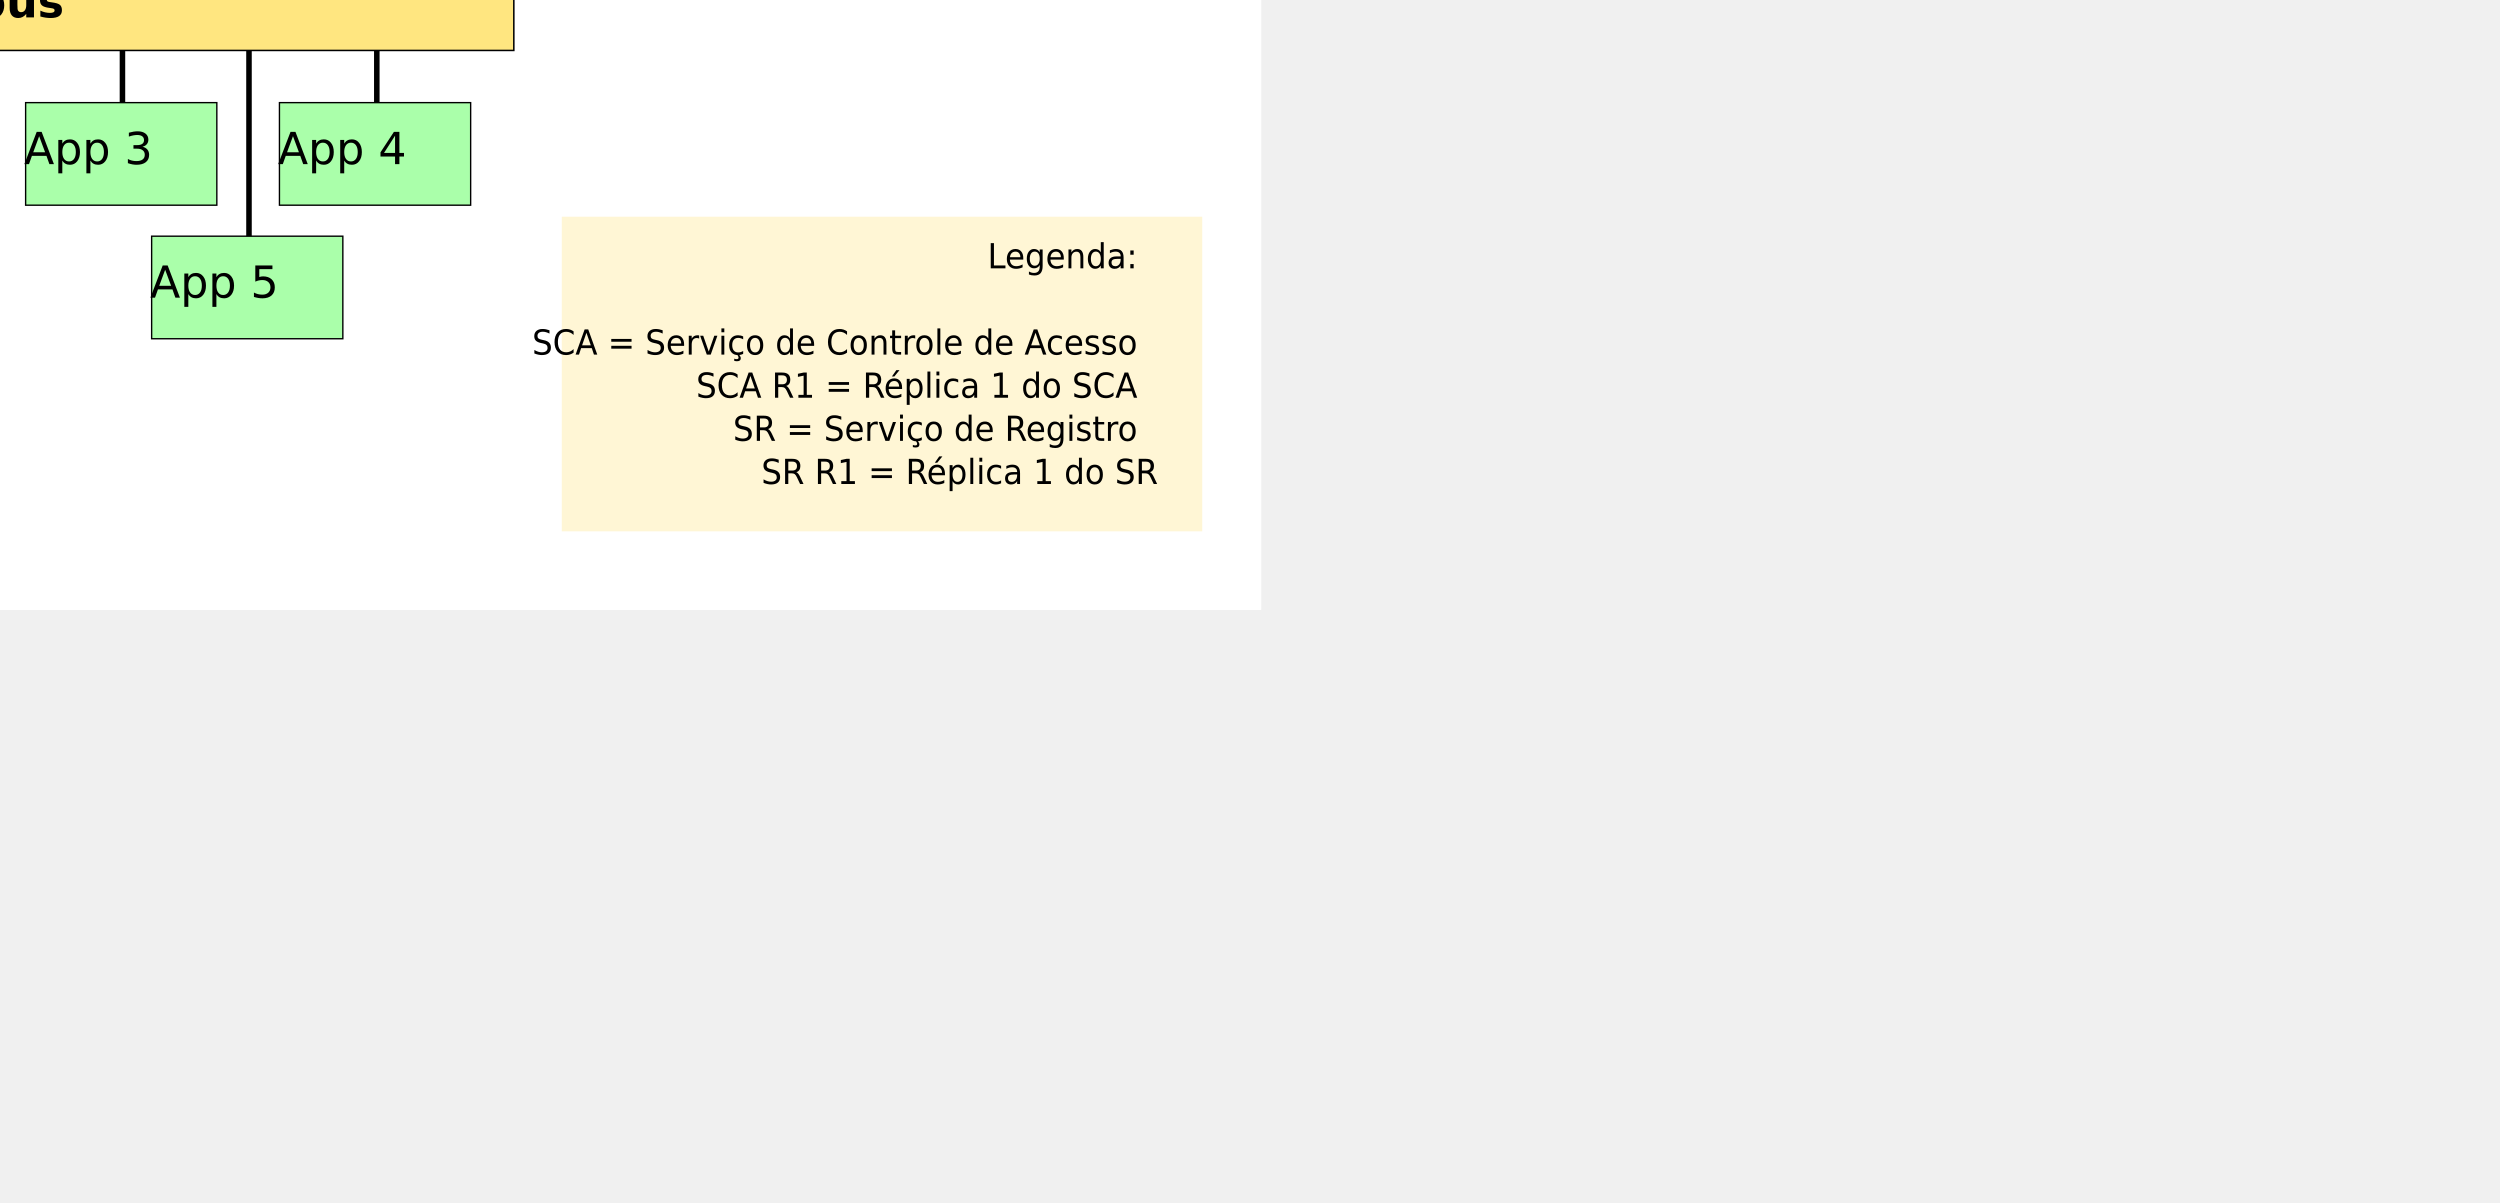
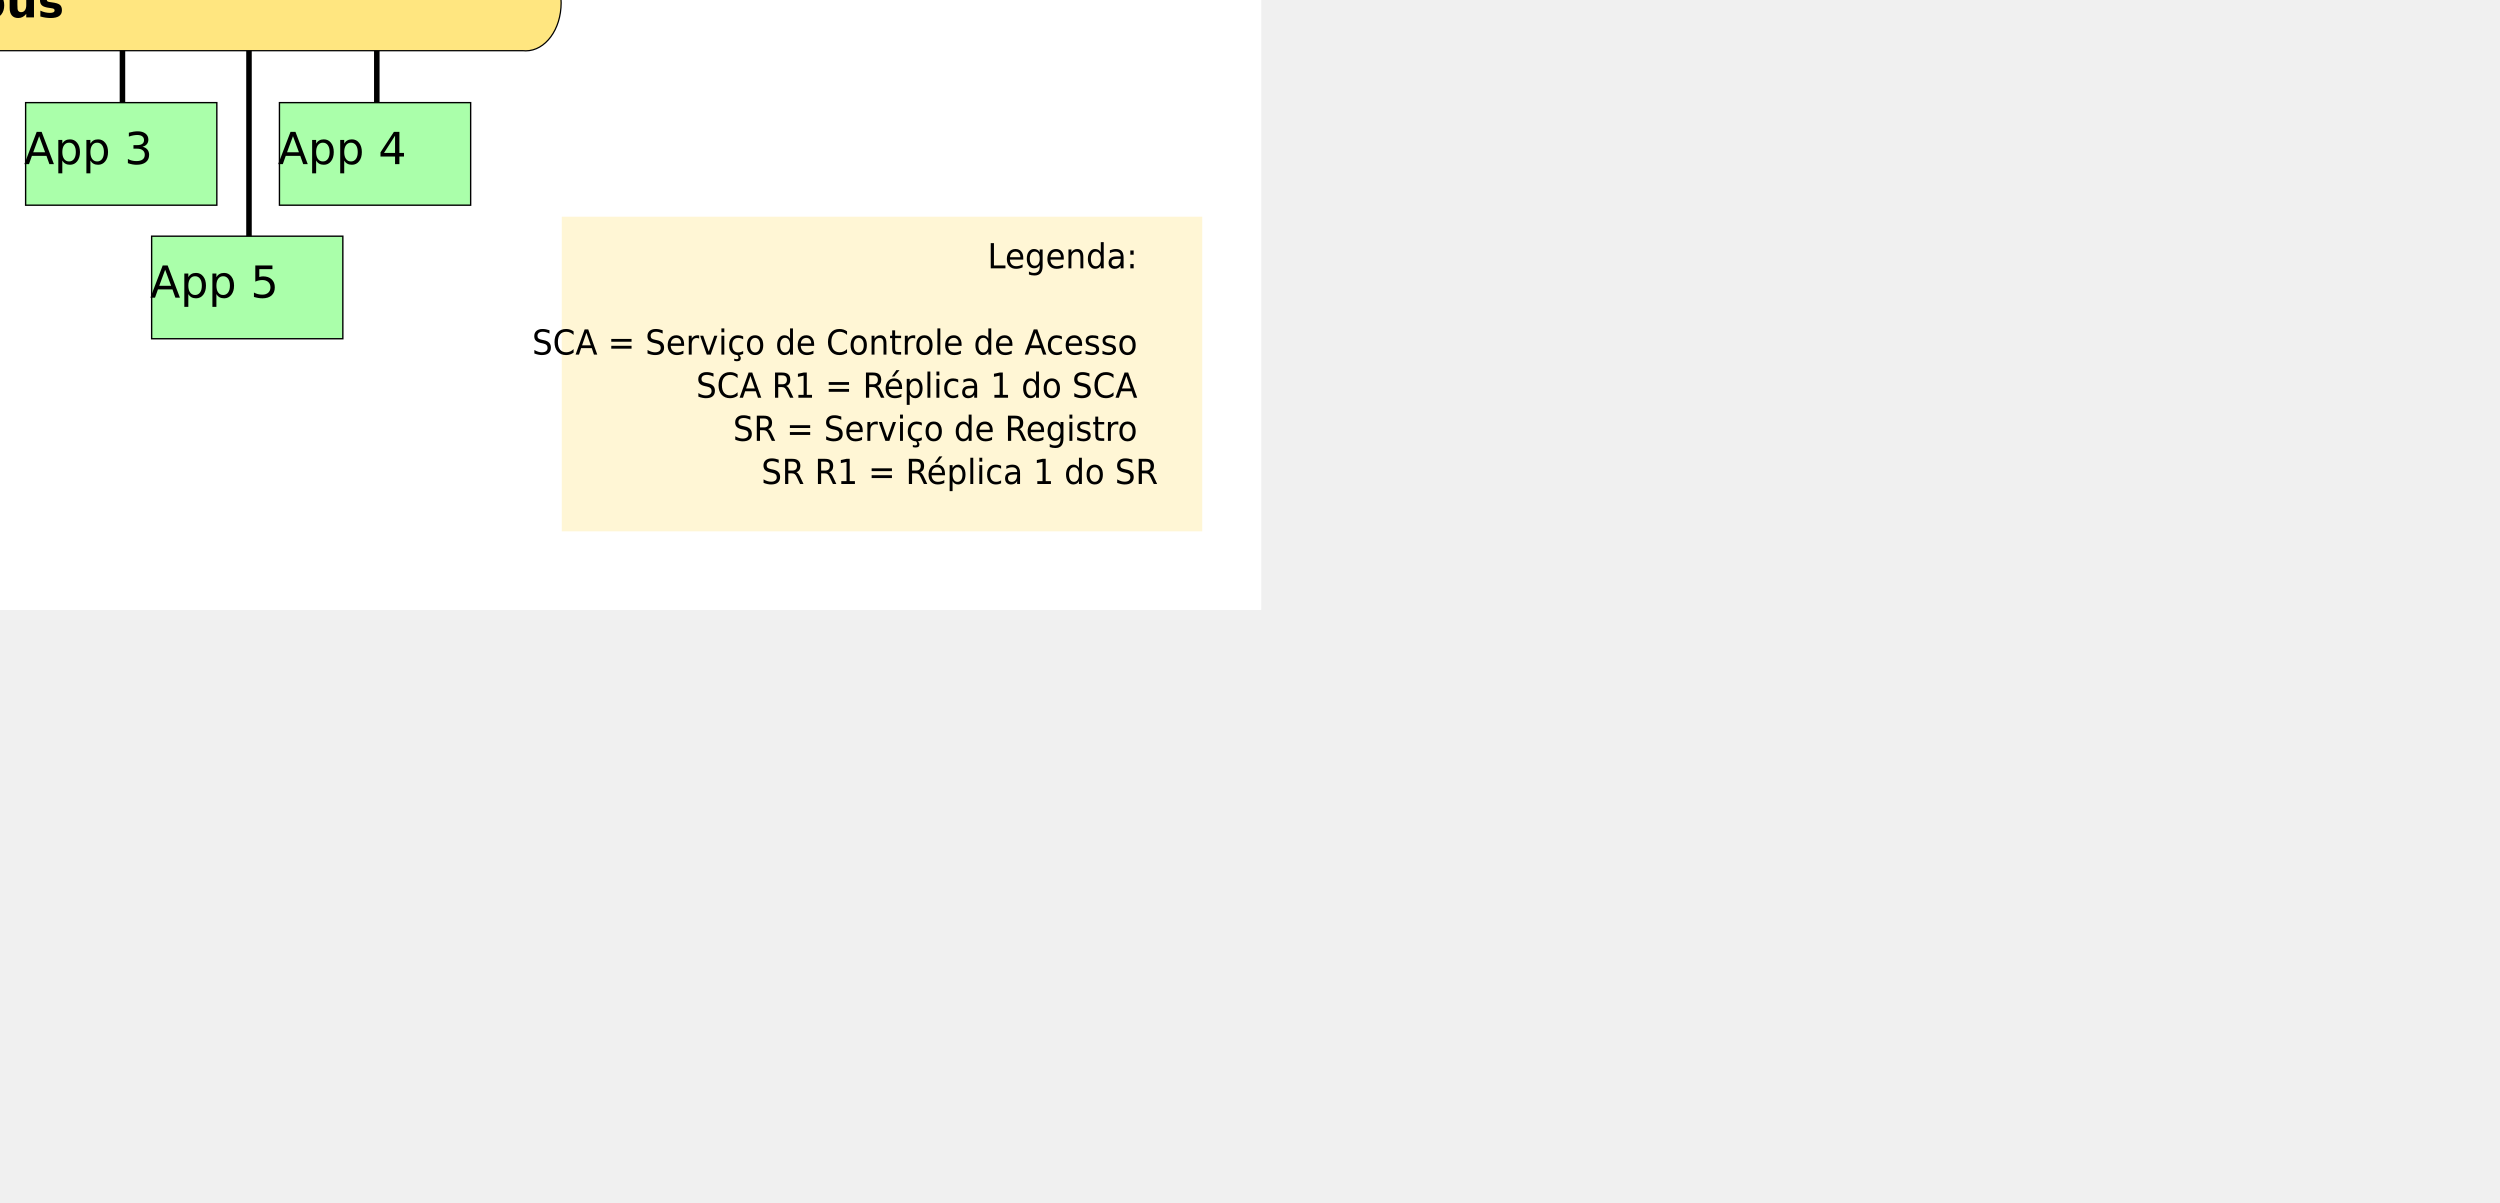
<svg xmlns="http://www.w3.org/2000/svg" id="svg2" version="1.1" width="100%" height="100%">
  <defs id="defs6">
    </defs>
  <rect style="fill:#ffffff;fill-opacity:1;stroke:none" id="rect3854" width="4521.309" height="2174.293" x="-2240.334" y="-1071.129" />
  <path style="fill:none;stroke:#000000;stroke-width:10;stroke-linecap:butt;stroke-linejoin:miter;stroke-miterlimit:4;stroke-opacity:1;stroke-dasharray:none" d="m -674.169,80.21 0,360.681" id="path3814" />
  <path id="path3818" d="m -238.549,77.373 0,128.266" style="fill:none;stroke:#000000;stroke-width:10;stroke-linecap:butt;stroke-linejoin:miter;stroke-miterlimit:4;stroke-opacity:1;stroke-dasharray:none" />
  <path style="fill:none;stroke:#000000;stroke-width:10;stroke-linecap:butt;stroke-linejoin:miter;stroke-miterlimit:4;stroke-opacity:1;stroke-dasharray:none" d="m 221.451,77.373 0,128.266" id="path3820" />
  <path id="path3822" d="m 681.451,77.373 0,128.266" style="fill:none;stroke:#000000;stroke-width:10;stroke-linecap:butt;stroke-linejoin:miter;stroke-miterlimit:4;stroke-opacity:1;stroke-dasharray:none" />
  <path style="fill:none;stroke:#000000;stroke-width:10;stroke-linecap:butt;stroke-linejoin:miter;stroke-miterlimit:4;stroke-opacity:1;stroke-dasharray:none" d="m 450.305,77.373 0,369.571" id="path3828" />
-   <rect style="fill:#ffe680;fill-opacity:1;stroke:#000000;stroke-width:2.768;stroke-miterlimit:4;stroke-opacity:1;stroke-dasharray:none;stroke-dashoffset:0" id="rect12" width="1936.414" height="172.885" x="-1007.149" y="-81.65" />
  <rect style="fill:#f6ffd5;fill-opacity:1;stroke:#000000;stroke-width:3;stroke-miterlimit:4;stroke-dasharray:none" id="rect16" width="2104.724" height="661.837" x="-2162.275" y="-1003.033" />
  <path transform="matrix(1.042225,0,0,0.8890726,-224.877,-711.4486)" d="m -678.28,88.382 a 267.201,113.047 0 1 1 -534.403,0 267.201,113.047 0 1 1 534.403,0 z" id="path2921" style="fill:#5f8dd3;fill-opacity:1;stroke:#000000;stroke-width:3;stroke-miterlimit:4;stroke-opacity:1;stroke-dasharray:none;stroke-dashoffset:0" />
-   <text xml:space="preserve" style="font-size:80px;font-style:normal;font-weight:normal;text-align:center;text-anchor:middle;fill:#000000;fill-opacity:1;stroke:none;font-family:Bitstream Vera Sans" x="-45.219" y="31.458" id="text20">
-     <tspan id="tspan22" x="-45.219" y="31.458" style="font-weight:bold;-inkscape-font-specification:Bitstream Vera Sans Bold">Openbus</tspan>
-   </text>
  <text xml:space="preserve" style="font-size:80px;font-style:normal;font-weight:normal;text-align:center;text-anchor:middle;fill:#000000;fill-opacity:1;stroke:none;font-family:Bitstream Vera Sans" x="-653.726" y="-429.067" id="text48">
    <tspan id="tspan50" x="-653.726" y="-429.067">(...)</tspan>
  </text>
  <g id="g3789" transform="translate(2.74059,-184.1108)">
    <rect y="369.725" x="-415.436" height="185.478" width="345.799" id="rect18" style="fill:#aaffaa;fill-opacity:1;stroke:#000000;stroke-width:2.508;stroke-miterlimit:4;stroke-opacity:1;stroke-dasharray:none;stroke-dashoffset:0" />
    <text id="text52" y="480.962" x="-238.426" style="font-size:80px;font-style:normal;font-weight:normal;text-align:center;text-anchor:middle;fill:#000000;fill-opacity:1;stroke:none;font-family:Bitstream Vera Sans" xml:space="preserve">
      <tspan y="480.962" x="-238.426" id="tspan54">App 2</tspan>
    </text>
  </g>
  <text xml:space="preserve" style="font-size:58.26px;font-style:normal;font-weight:normal;text-align:center;text-anchor:middle;fill:#000000;fill-opacity:1;stroke:none;font-family:Bitstream Vera Sans" x="-866.473" y="976.227" id="text72">
-     <tspan id="tspan74" x="-866.473" y="976.227">Banco 1</tspan>
+     <tspan id="tspan74" x="-866.473" y="976.227">Database 1</tspan>
  </text>
-   <text xml:space="preserve" style="font-size:58.26px;font-style:normal;font-weight:normal;text-align:center;text-anchor:middle;fill:#000000;fill-opacity:1;stroke:none;font-family:Bitstream Vera Sans" x="-526.659" y="976.227" id="text76">
-     <tspan id="tspan78" x="-526.659" y="976.227">Banco 2</tspan>
+   <text xml:space="preserve" style="font-size:58.26px;font-style:normal;font-weight:normal;text-align:center;text-anchor:middle;fill:#000000;fill-opacity:1;stroke:none;font-family:Bitstream Vera Sans" x="-518.659" y="976.227" id="text76">
+     <tspan id="tspan78" x="-518.659" y="976.227">Database 2</tspan>
  </text>
  <text id="text2923" y="-610.778" x="-1205.557" style="font-size:61.303px;font-style:normal;font-weight:normal;text-align:center;text-anchor:middle;fill:#ffffff;fill-opacity:1;stroke:none;font-family:Bitstream Vera Sans" xml:space="preserve">
    <tspan y="-610.778" x="-1205.557" id="tspan2925">Monitor SCA R2</tspan>
  </text>
  <path style="fill:#5f8dd3;fill-opacity:1;stroke:#000000;stroke-width:3;stroke-miterlimit:4;stroke-opacity:1;stroke-dasharray:none;stroke-dashoffset:0" id="path108-7" d="m -678.28,88.382 a 267.201,113.047 0 1 1 -534.403,0 267.201,113.047 0 1 1 534.403,0 z" transform="matrix(1.042225,0,0,0.8890726,-853.2311,-711.4486)" />
  <text xml:space="preserve" style="font-size:61.303px;font-style:normal;font-weight:normal;text-align:center;text-anchor:middle;fill:#ffffff;fill-opacity:1;stroke:none;font-family:Bitstream Vera Sans" x="-1833.911" y="-610.778" id="text24">
    <tspan id="tspan26" x="-1833.911" y="-610.778">Monitor SCA R1</tspan>
  </text>
  <rect y="-566.989" x="-1742.871" height="154.635" width="268.036" id="rect2905" style="fill:#3771c8;fill-opacity:1;stroke:#000000;stroke-width:2.016;stroke-miterlimit:4;stroke-opacity:1;stroke-dasharray:none;stroke-dashoffset:0" />
  <text xml:space="preserve" style="font-size:61.303px;font-style:normal;font-weight:normal;text-align:center;text-anchor:middle;fill:#ffffff;fill-opacity:1;stroke:none;font-family:Bitstream Vera Sans" x="-1600.808" y="-472.176" id="text28">
    <tspan id="tspan30" x="-1600.808" y="-472.176">SCA R1</tspan>
  </text>
  <rect style="fill:#3771c8;fill-opacity:1;stroke:#000000;stroke-width:2.016;stroke-miterlimit:4;stroke-opacity:1;stroke-dasharray:none;stroke-dashoffset:0" id="rect2907" width="268.036" height="154.635" x="-1127.148" y="-566.989" />
  <text id="text2909" y="-472.176" x="-985.085" style="font-size:61.303px;font-style:normal;font-weight:normal;text-align:center;text-anchor:middle;fill:#ffffff;fill-opacity:1;stroke:none;font-family:Bitstream Vera Sans" xml:space="preserve">
    <tspan y="-472.176" x="-985.085" id="tspan2911">SCA R2</tspan>
  </text>
  <path transform="matrix(1.042225,0,0,0.8890726,488.1513,-711.4486)" d="m -678.28,88.382 a 267.201,113.047 0 1 1 -534.403,0 267.201,113.047 0 1 1 534.403,0 z" id="path2927" style="fill:#5f8dd3;fill-opacity:1;stroke:#000000;stroke-width:3;stroke-miterlimit:4;stroke-opacity:1;stroke-dasharray:none;stroke-dashoffset:0" />
  <rect y="-566.989" x="-400.326" height="154.635" width="268.036" id="rect2913" style="fill:#3771c8;fill-opacity:1;stroke:#000000;stroke-width:2.016;stroke-miterlimit:4;stroke-opacity:1;stroke-dasharray:none;stroke-dashoffset:0" />
  <text xml:space="preserve" style="font-size:61.303px;font-style:normal;font-weight:normal;text-align:center;text-anchor:middle;fill:#ffffff;fill-opacity:1;stroke:none;font-family:Bitstream Vera Sans" x="-258.263" y="-472.176" id="text2915">
    <tspan id="tspan2917" x="-258.263" y="-472.176">SCA Rn</tspan>
  </text>
  <text id="text2929" y="-610.778" x="-492.528" style="font-size:61.303px;font-style:normal;font-weight:normal;text-align:center;text-anchor:middle;fill:#ffffff;fill-opacity:1;stroke:none;font-family:Bitstream Vera Sans" xml:space="preserve">
    <tspan y="-610.778" x="-492.528" id="tspan2931">Monitor SCA Rn</tspan>
  </text>
  <text xml:space="preserve" style="font-size:80px;font-style:normal;font-weight:normal;text-align:center;text-anchor:middle;fill:#000000;fill-opacity:1;stroke:none;font-family:Bitstream Vera Sans" x="-1101.692" y="-879.709" id="text3705">
    <tspan id="tspan3707" x="-1101.692" y="-879.709">Serviço de Controle de Acesso Tolerante a Falhas</tspan>
  </text>
-   <path style="fill:none;stroke:#000000;stroke-width:10;stroke-linecap:butt;stroke-linejoin:miter;stroke-opacity:1;display:inline;stroke-miterlimit:4;stroke-dasharray:none" d="m -586.349,-341.196 410.642,259.546" id="path3709" />
+   <path style="fill:none;stroke:#000000;stroke-width:10;stroke-linecap:butt;stroke-linejoin:miter;stroke-miterlimit:4;stroke-opacity:1;stroke-dasharray:none;display:inline" d="m -586.774,-341.196 411.178,260.096" id="path3709" />
  <rect y="-1003.033" x="65.773" height="661.837" width="2104.724" id="rect3713" style="fill:#f6ffd5;fill-opacity:1;stroke:#000000;stroke-width:3;stroke-miterlimit:4;stroke-dasharray:none" />
  <path style="fill:#5f8dd3;fill-opacity:1;stroke:#000000;stroke-width:3;stroke-miterlimit:4;stroke-opacity:1;stroke-dasharray:none;stroke-dashoffset:0" id="path3715" d="m -678.28,88.382 a 267.201,113.047 0 1 1 -534.403,0 267.201,113.047 0 1 1 534.403,0 z" transform="matrix(1.042225,0,0,0.8890726,2011.392,-703.227)" />
  <text id="text3717" y="-420.846" x="1582.543" style="font-size:80px;font-style:normal;font-weight:normal;text-align:center;text-anchor:middle;fill:#000000;fill-opacity:1;stroke:none;font-family:Bitstream Vera Sans" xml:space="preserve">
    <tspan y="-420.846" x="1582.543" id="tspan3719">(...)</tspan>
  </text>
  <text xml:space="preserve" style="font-size:61.303px;font-style:normal;font-weight:normal;text-align:center;text-anchor:middle;fill:#ffffff;fill-opacity:1;stroke:none;font-family:Bitstream Vera Sans" x="1030.713" y="-602.556" id="text3721">
    <tspan id="tspan3723" x="1030.713" y="-602.556">Monitor SR R2</tspan>
  </text>
  <path transform="matrix(1.042225,0,0,0.8890726,1383.038,-703.227)" d="m -678.28,88.382 a 267.201,113.047 0 1 1 -534.403,0 267.201,113.047 0 1 1 534.403,0 z" id="path3725" style="fill:#5f8dd3;fill-opacity:1;stroke:#000000;stroke-width:3;stroke-miterlimit:4;stroke-opacity:1;stroke-dasharray:none;stroke-dashoffset:0" />
  <text id="text3727" y="-602.556" x="402.359" style="font-size:61.303px;font-style:normal;font-weight:normal;text-align:center;text-anchor:middle;fill:#ffffff;fill-opacity:1;stroke:none;font-family:Bitstream Vera Sans" xml:space="preserve">
    <tspan y="-602.556" x="402.359" id="tspan3729">Monitor SR R1</tspan>
  </text>
  <rect style="fill:#3771c8;fill-opacity:1;stroke:#000000;stroke-width:2.016;stroke-miterlimit:4;stroke-opacity:1;stroke-dasharray:none;stroke-dashoffset:0" id="rect3731" width="268.036" height="154.635" x="493.399" y="-558.767" />
  <text id="text3733" y="-463.955" x="635.462" style="font-size:61.303px;font-style:normal;font-weight:normal;text-align:center;text-anchor:middle;fill:#ffffff;fill-opacity:1;stroke:none;font-family:Bitstream Vera Sans" xml:space="preserve">
    <tspan y="-463.955" x="635.462" id="tspan3735">SR R1</tspan>
  </text>
  <rect y="-558.767" x="1109.122" height="154.635" width="268.036" id="rect3737" style="fill:#3771c8;fill-opacity:1;stroke:#000000;stroke-width:2.016;stroke-miterlimit:4;stroke-opacity:1;stroke-dasharray:none;stroke-dashoffset:0" />
  <text xml:space="preserve" style="font-size:61.303px;font-style:normal;font-weight:normal;text-align:center;text-anchor:middle;fill:#ffffff;fill-opacity:1;stroke:none;font-family:Bitstream Vera Sans" x="1251.185" y="-463.955" id="text3739">
    <tspan id="tspan3741" x="1251.185" y="-463.955">SR R2</tspan>
  </text>
  <path style="fill:#5f8dd3;fill-opacity:1;stroke:#000000;stroke-width:3;stroke-miterlimit:4;stroke-opacity:1;stroke-dasharray:none;stroke-dashoffset:0" id="path3743" d="m -678.28,88.382 a 267.201,113.047 0 1 1 -534.403,0 267.201,113.047 0 1 1 534.403,0 z" transform="matrix(1.042225,0,0,0.8890726,2724.421,-703.227)" />
  <rect style="fill:#3771c8;fill-opacity:1;stroke:#000000;stroke-width:2.016;stroke-miterlimit:4;stroke-opacity:1;stroke-dasharray:none;stroke-dashoffset:0" id="rect3745" width="268.036" height="154.635" x="1835.943" y="-558.767" />
  <text id="text3747" y="-463.955" x="1978.006" style="font-size:61.303px;font-style:normal;font-weight:normal;text-align:center;text-anchor:middle;fill:#ffffff;fill-opacity:1;stroke:none;font-family:Bitstream Vera Sans" xml:space="preserve">
    <tspan y="-463.955" x="1978.006" id="tspan3749">SR Rn</tspan>
  </text>
  <text xml:space="preserve" style="font-size:61.303px;font-style:normal;font-weight:normal;text-align:center;text-anchor:middle;fill:#ffffff;fill-opacity:1;stroke:none;font-family:Bitstream Vera Sans" x="1743.741" y="-602.556" id="text3751">
    <tspan id="tspan3753" x="1743.741" y="-602.556">Monitor SR Rn</tspan>
  </text>
  <text id="text3755" y="-879.709" x="1126.356" style="font-size:80px;font-style:normal;font-weight:normal;text-align:center;text-anchor:middle;fill:#000000;fill-opacity:1;stroke:none;font-family:Bitstream Vera Sans" xml:space="preserve">
    <tspan y="-879.709" x="1126.356" id="tspan3757">Serviço de Registro Tolerante a Falhas</tspan>
  </text>
-   <path id="path3759" d="M 552.477,-341.196 108.82,-81.65" style="fill:none;stroke:#000000;stroke-width:10;stroke-linecap:butt;stroke-linejoin:miter;stroke-miterlimit:4;stroke-opacity:1;stroke-dasharray:none;display:inline" />
+   <path id="path3759" d="M 552.936,-341.196 108.7,-81.1" style="fill:none;stroke:#000000;stroke-width:10;stroke-linecap:butt;stroke-linejoin:miter;stroke-miterlimit:4;stroke-opacity:1;stroke-dasharray:none;display:inline" />
  <g id="g3784" transform="translate(-19.18362,-175.8892)">
    <rect style="fill:#aaffaa;fill-opacity:1;stroke:#000000;stroke-width:2.508;stroke-miterlimit:4;stroke-opacity:1;stroke-dasharray:none;stroke-dashoffset:0" id="rect3761" width="345.799" height="185.478" x="65.526" y="361.503" />
    <text xml:space="preserve" style="font-size:80px;font-style:normal;font-weight:normal;text-align:center;text-anchor:middle;fill:#000000;fill-opacity:1;stroke:none;font-family:Bitstream Vera Sans" x="242.537" y="472.741" id="text3763">
      <tspan id="tspan3765" x="242.537" y="472.741">App 3</tspan>
    </text>
  </g>
  <g id="g3779" transform="translate(0,-184.1107)">
    <rect y="369.725" x="505.381" height="185.478" width="345.799" id="rect3767" style="fill:#aaffaa;fill-opacity:1;stroke:#000000;stroke-width:2.508;stroke-miterlimit:4;stroke-opacity:1;stroke-dasharray:none;stroke-dashoffset:0" />
    <text id="text3769" y="480.962" x="682.391" style="font-size:80px;font-style:normal;font-weight:normal;text-align:center;text-anchor:middle;fill:#000000;fill-opacity:1;stroke:none;font-family:Bitstream Vera Sans" xml:space="preserve">
      <tspan y="480.962" x="682.391" id="tspan3771">App 4</tspan>
    </text>
  </g>
  <path style="fill:none;stroke:#000000;stroke-width:10;stroke-linecap:butt;stroke-linejoin:miter;stroke-miterlimit:4;stroke-opacity:1;stroke-dasharray:none" d="m -832.923,600.626 0,128.266" id="path3824" />
  <path id="path3826" d="m -542.923,600.626 0,128.266" style="fill:none;stroke:#000000;stroke-width:10;stroke-linecap:butt;stroke-linejoin:miter;stroke-miterlimit:4;stroke-opacity:1;stroke-dasharray:none" />
-   <g id="g3794" transform="translate(12.00005,-218)">
-     <rect style="fill:#aaffaa;fill-opacity:1;stroke:#000000;stroke-width:2.508;stroke-miterlimit:4;stroke-opacity:1;stroke-dasharray:none;stroke-dashoffset:0" id="rect3773" width="345.799" height="185.478" x="-871.734" y="645.148" />
-     <text xml:space="preserve" style="font-size:80px;font-style:normal;font-weight:normal;text-align:center;text-anchor:middle;fill:#000000;fill-opacity:1;stroke:none;font-family:Bitstream Vera Sans" x="-694.723" y="756.385" id="text3775">
-       <tspan id="tspan3777" x="-694.723" y="756.385">App 1</tspan>
-     </text>
-   </g>
+   <rect y="189.783" x="-906.874" height="442.724" width="435.401" id="rect3773" style="fill:#aaffaa;fill-opacity:1;stroke:#000000;stroke-width:4.347;stroke-miterlimit:4;stroke-opacity:1;stroke-dasharray:none;stroke-dashoffset:0" />
+   <text id="text3775" y="321.905" x="-690.783" style="font-size:80px;font-style:normal;font-weight:normal;text-align:center;text-anchor:middle;fill:#000000;fill-opacity:1;stroke:none;font-family:Bitstream Vera Sans" xml:space="preserve">
+     <tspan id="tspan2909" y="521.905" x="-690.783">App 1</tspan>
+   </text>
  <g id="g3810" transform="translate(88,-71.77842)">
    <path id="rect3799" d="m -1037.314,822.256 179.494,0 0,126.72 c 0,31.462 -179.494,40.391 -179.494,0 l 0,-126.72 z" style="fill:#c4b7c8;fill-opacity:1;stroke:#000000;stroke-width:5;stroke-miterlimit:4;stroke-opacity:1;stroke-dasharray:none;stroke-dashoffset:0" />
    <path style="fill:#c4b7c8;fill-opacity:1;stroke:#000000;stroke-width:17.624;stroke-miterlimit:4;stroke-opacity:1;stroke-dasharray:none;stroke-dashoffset:0" id="path2919" d="m -678.28,88.382 c 0,62.434 -119.63,113.047 -267.201,113.047 -147.571,0 -267.201,-50.613 -267.201,-113.047 0,-62.434 119.63,-113.047 267.201,-113.047 147.571,0 267.201,50.613 267.201,113.047 z" transform="matrix(0.3372964,0,0,0.2386177,-628.4586,803.8609)" />
  </g>
  <g id="g3806" transform="translate(-26,-80)">
    <path style="fill:#c4b7c8;fill-opacity:1;stroke:#000000;stroke-width:5;stroke-miterlimit:4;stroke-opacity:1;stroke-dasharray:none;stroke-dashoffset:0" d="m -589.238,830.478 179.494,0 0,126.72 c 0,31.462 -179.494,40.391 -179.494,0 l 0,-126.72 z" id="path3802" />
    <path transform="matrix(0.3372964,0,0,0.2386177,-180.3826,812.0824)" d="m -678.28,88.382 c 0,62.434 -119.63,113.047 -267.201,113.047 -147.571,0 -267.201,-50.613 -267.201,-113.047 0,-62.434 119.63,-113.047 267.201,-113.047 147.571,0 267.201,50.613 267.201,113.047 z" id="path3804" style="fill:#c4b7c8;fill-opacity:1;stroke:#000000;stroke-width:17.624;stroke-miterlimit:4;stroke-opacity:1;stroke-dasharray:none;stroke-dashoffset:0" />
  </g>
  <g transform="translate(-231.1456,57.42294)" id="g3830">
    <rect style="fill:#aaffaa;fill-opacity:1;stroke:#000000;stroke-width:2.508;stroke-miterlimit:4;stroke-opacity:1;stroke-dasharray:none;stroke-dashoffset:0" id="rect3832" width="345.799" height="185.478" x="505.381" y="369.725" />
    <text xml:space="preserve" style="font-size:80px;font-style:normal;font-weight:normal;text-align:center;text-anchor:middle;fill:#000000;fill-opacity:1;stroke:none;font-family:Bitstream Vera Sans" x="682.391" y="480.962" id="text3834">
      <tspan id="tspan3836" x="682.391" y="480.962">App 5</tspan>
    </text>
  </g>
  <rect style="fill:#fff6d5;fill-opacity:1;stroke:none;stroke-width:10;stroke-miterlimit:4;stroke-opacity:1;stroke-dasharray:none;stroke-dashoffset:0" id="rect3852" width="1158.268" height="568.974" x="1016.025" y="391.946" />
  <text xml:space="preserve" style="font-size:60.491px;font-style:normal;font-weight:normal;text-align:center;text-anchor:middle;fill:#000000;fill-opacity:1;stroke:none;font-family:Bitstream Vera Sans" x="2218.31" y="470.383" id="text3838" transform="scale(0.9693417,1.031628)">
    <tspan id="tspan3840" x="2218.31" y="470.383" style="text-align:end;text-anchor:end">Legenda:</tspan>
    <tspan x="2218.31" y="545.996" style="text-align:end;text-anchor:end" id="tspan3850" />
    <tspan x="2218.31" y="621.61" id="tspan3842" style="text-align:end;text-anchor:end">SCA = Serviço de Controle de Acesso</tspan>
    <tspan x="2218.31" y="697.224" id="tspan3844" style="text-align:end;text-anchor:end">SCA R1 = Réplica 1 do SCA</tspan>
    <tspan x="2218.31" y="772.837" id="tspan3846" style="text-align:end;text-anchor:end">SR = Serviço de Registro</tspan>
    <tspan x="2218.31" y="848.451" id="tspan3848" style="text-align:end;text-anchor:end">SR R1 = Réplica 1 do SR</tspan>
  </text>
+   <g id="g3713" transform="translate(0,-122)">
+     <path id="path3710" d="m 950.955,40.579 c -1.654,0 -3.284,0.082 -4.906,0.25 l -1936.125,0 0,172.875 1936.125,0 c 1.622,0.168 3.253,0.25 4.906,0.25 35.276,0 63.875,-38.805 63.875,-86.688 0,-47.882 -28.599,-86.687 -63.875,-86.687 z" style="fill:#ffe680;fill-opacity:1;stroke:#000000;stroke-width:2.256;stroke-miterlimit:4;stroke-opacity:1;stroke-dasharray:none;stroke-dashoffset:0" />
+     <path transform="matrix(0.7620147,0,0,0.7420104,-108.1059,92.76367)" d="m -1061.746,46.498 c 0,64.531 -37.528,116.843 -83.822,116.843 -46.294,0 -83.822,-52.312 -83.822,-116.843 0,-64.531 37.528,-116.843 83.822,-116.843 46.294,0 83.822,52.312 83.822,116.843 z" id="path2922" style="fill:#ffe680;fill-opacity:1;stroke:#000000;stroke-width:3;stroke-miterlimit:4;stroke-opacity:1;stroke-dasharray:none;stroke-dashoffset:0" />
+   </g>
+   <text xml:space="preserve" style="font-size:80px;font-style:normal;font-weight:normal;text-align:center;text-anchor:middle;fill:#000000;fill-opacity:1;stroke:none;font-family:Bitstream Vera Sans" x="-45.219" y="31.458" id="text20">
+     <tspan id="tspan22" x="-45.219" y="31.458" style="font-weight:bold;-inkscape-font-specification:Bitstream Vera Sans Bold">Openbus</tspan>
+   </text>
+   <text xml:space="preserve" style="font-size:80px;font-style:normal;font-weight:normal;text-align:center;text-anchor:middle;fill:#000000;fill-opacity:1;stroke:none;font-family:Bitstream Vera Sans" x="-690.618" y="477.388" id="text3740">
+     <tspan id="tspan3742" x="-677.883" y="477.388">Database </tspan>
+     <tspan x="-690.618" y="577.388" id="tspan3744">Service</tspan>
+   </text>
</svg>
